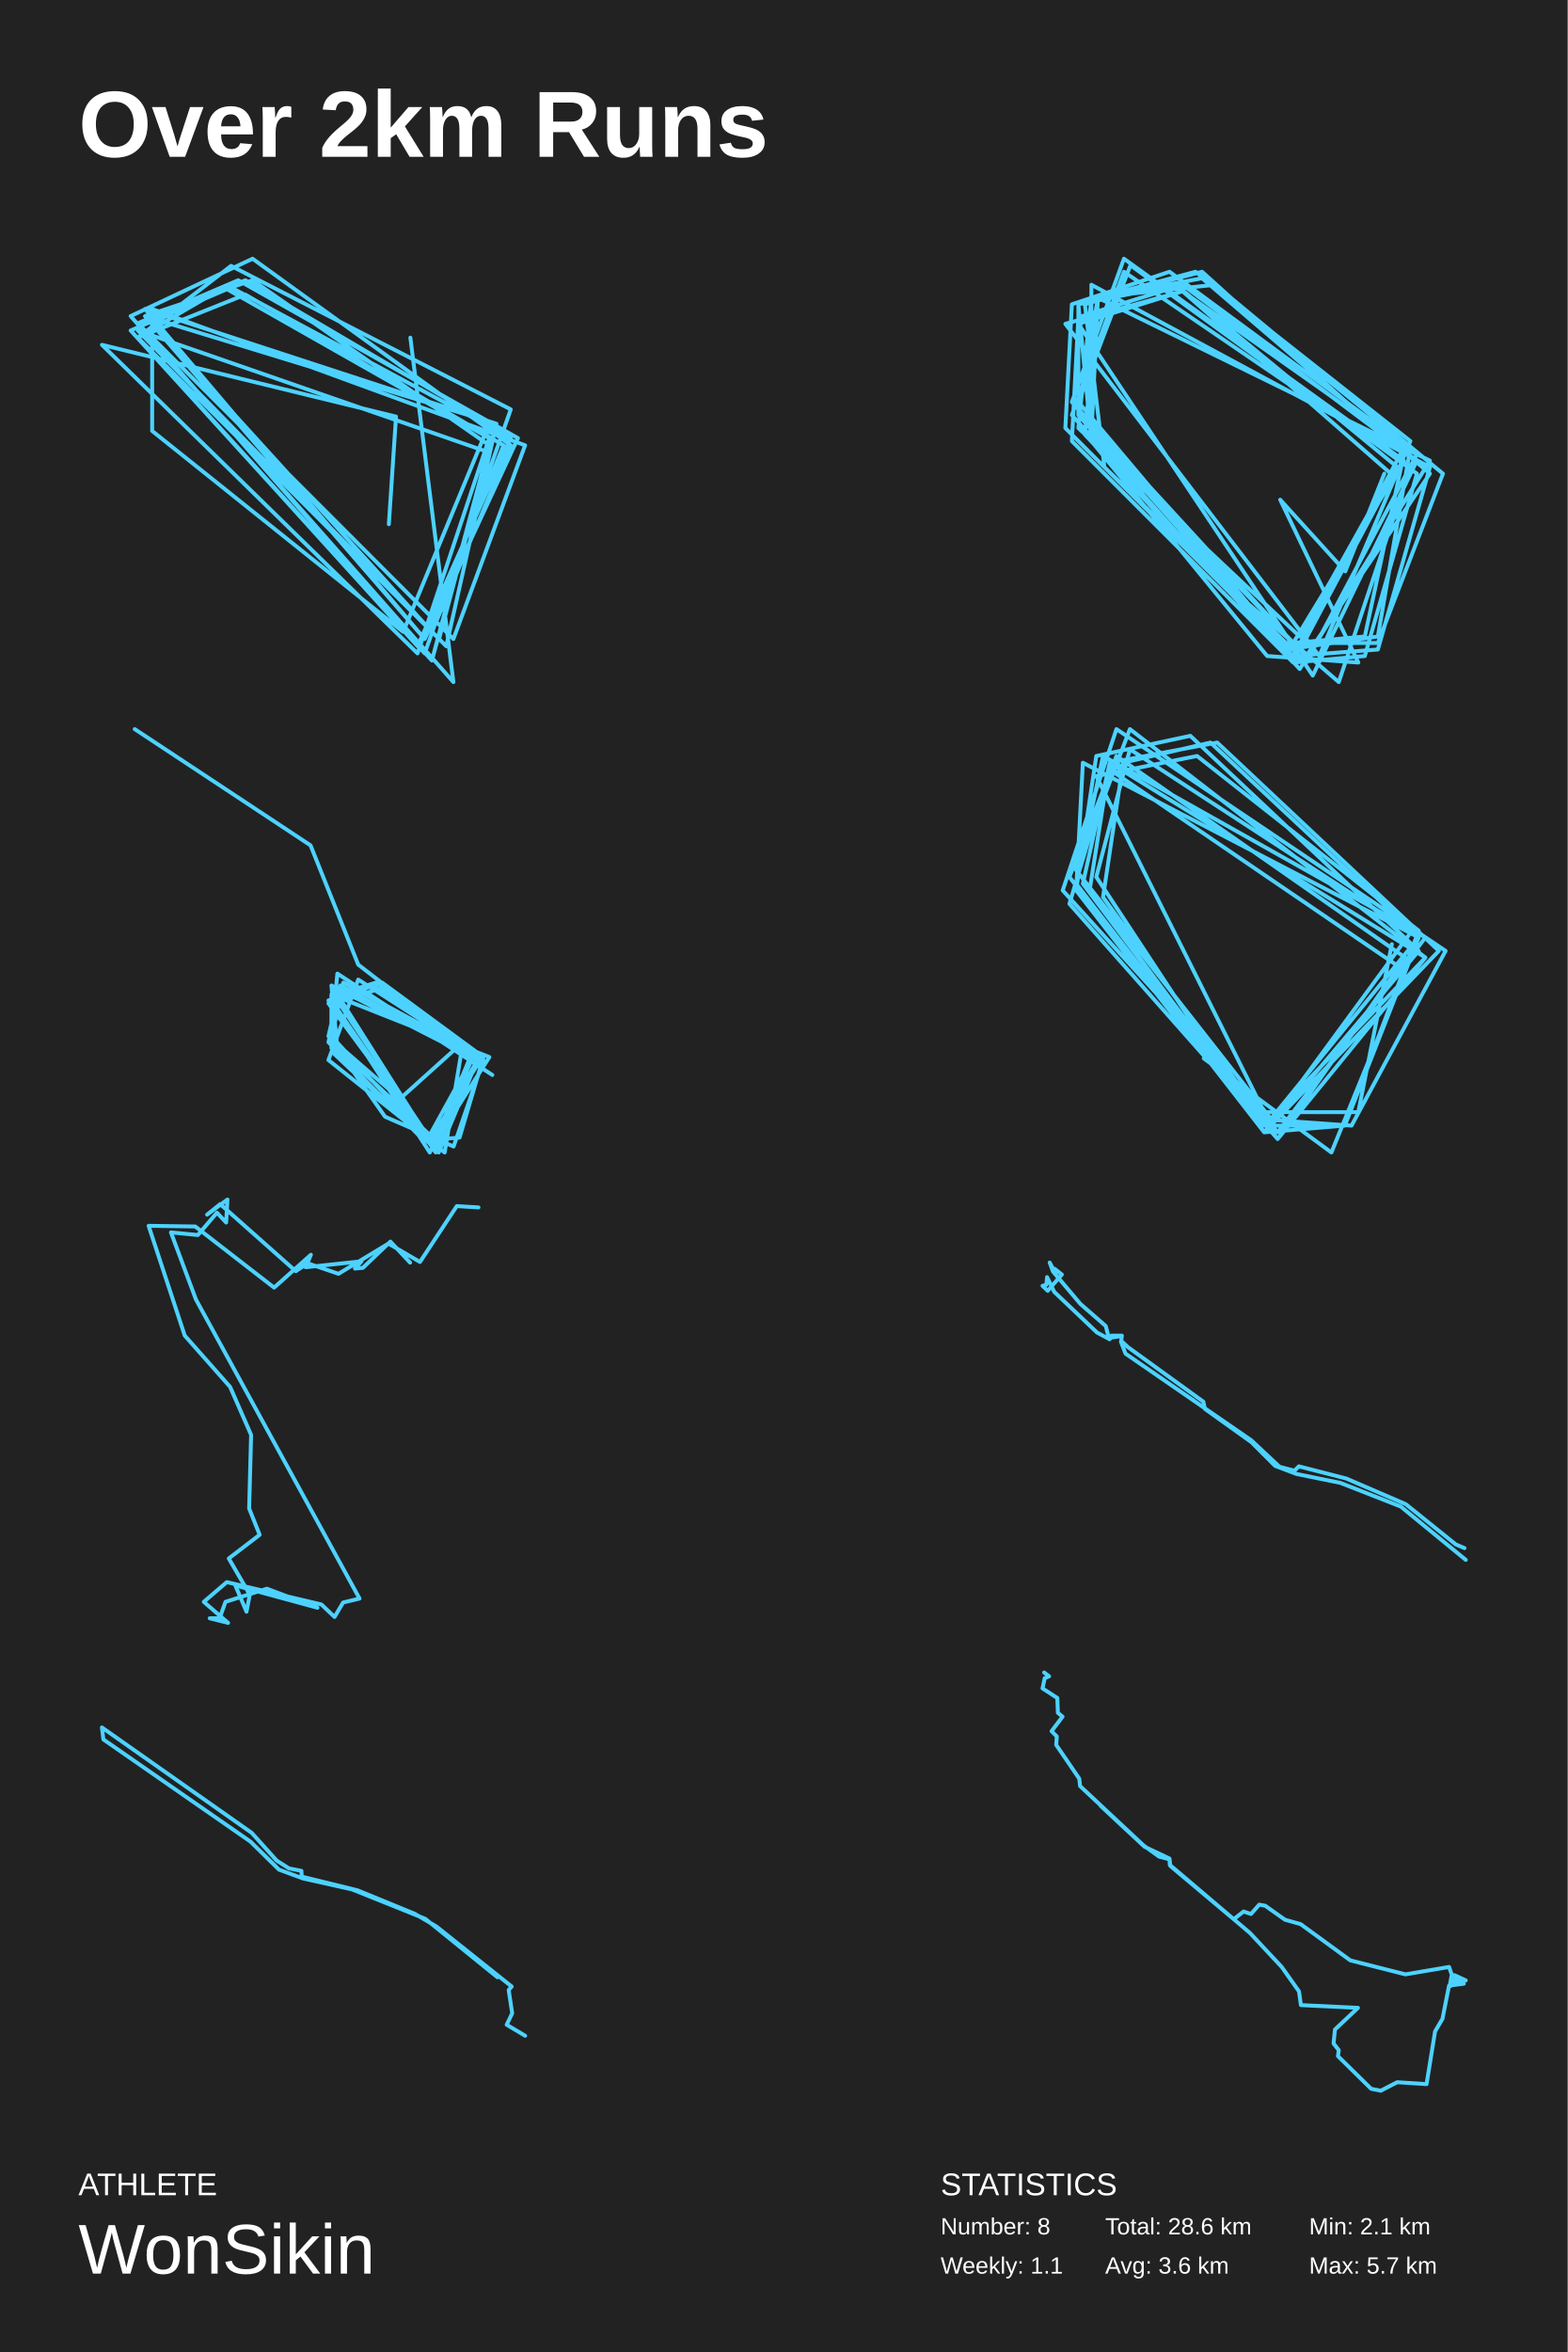
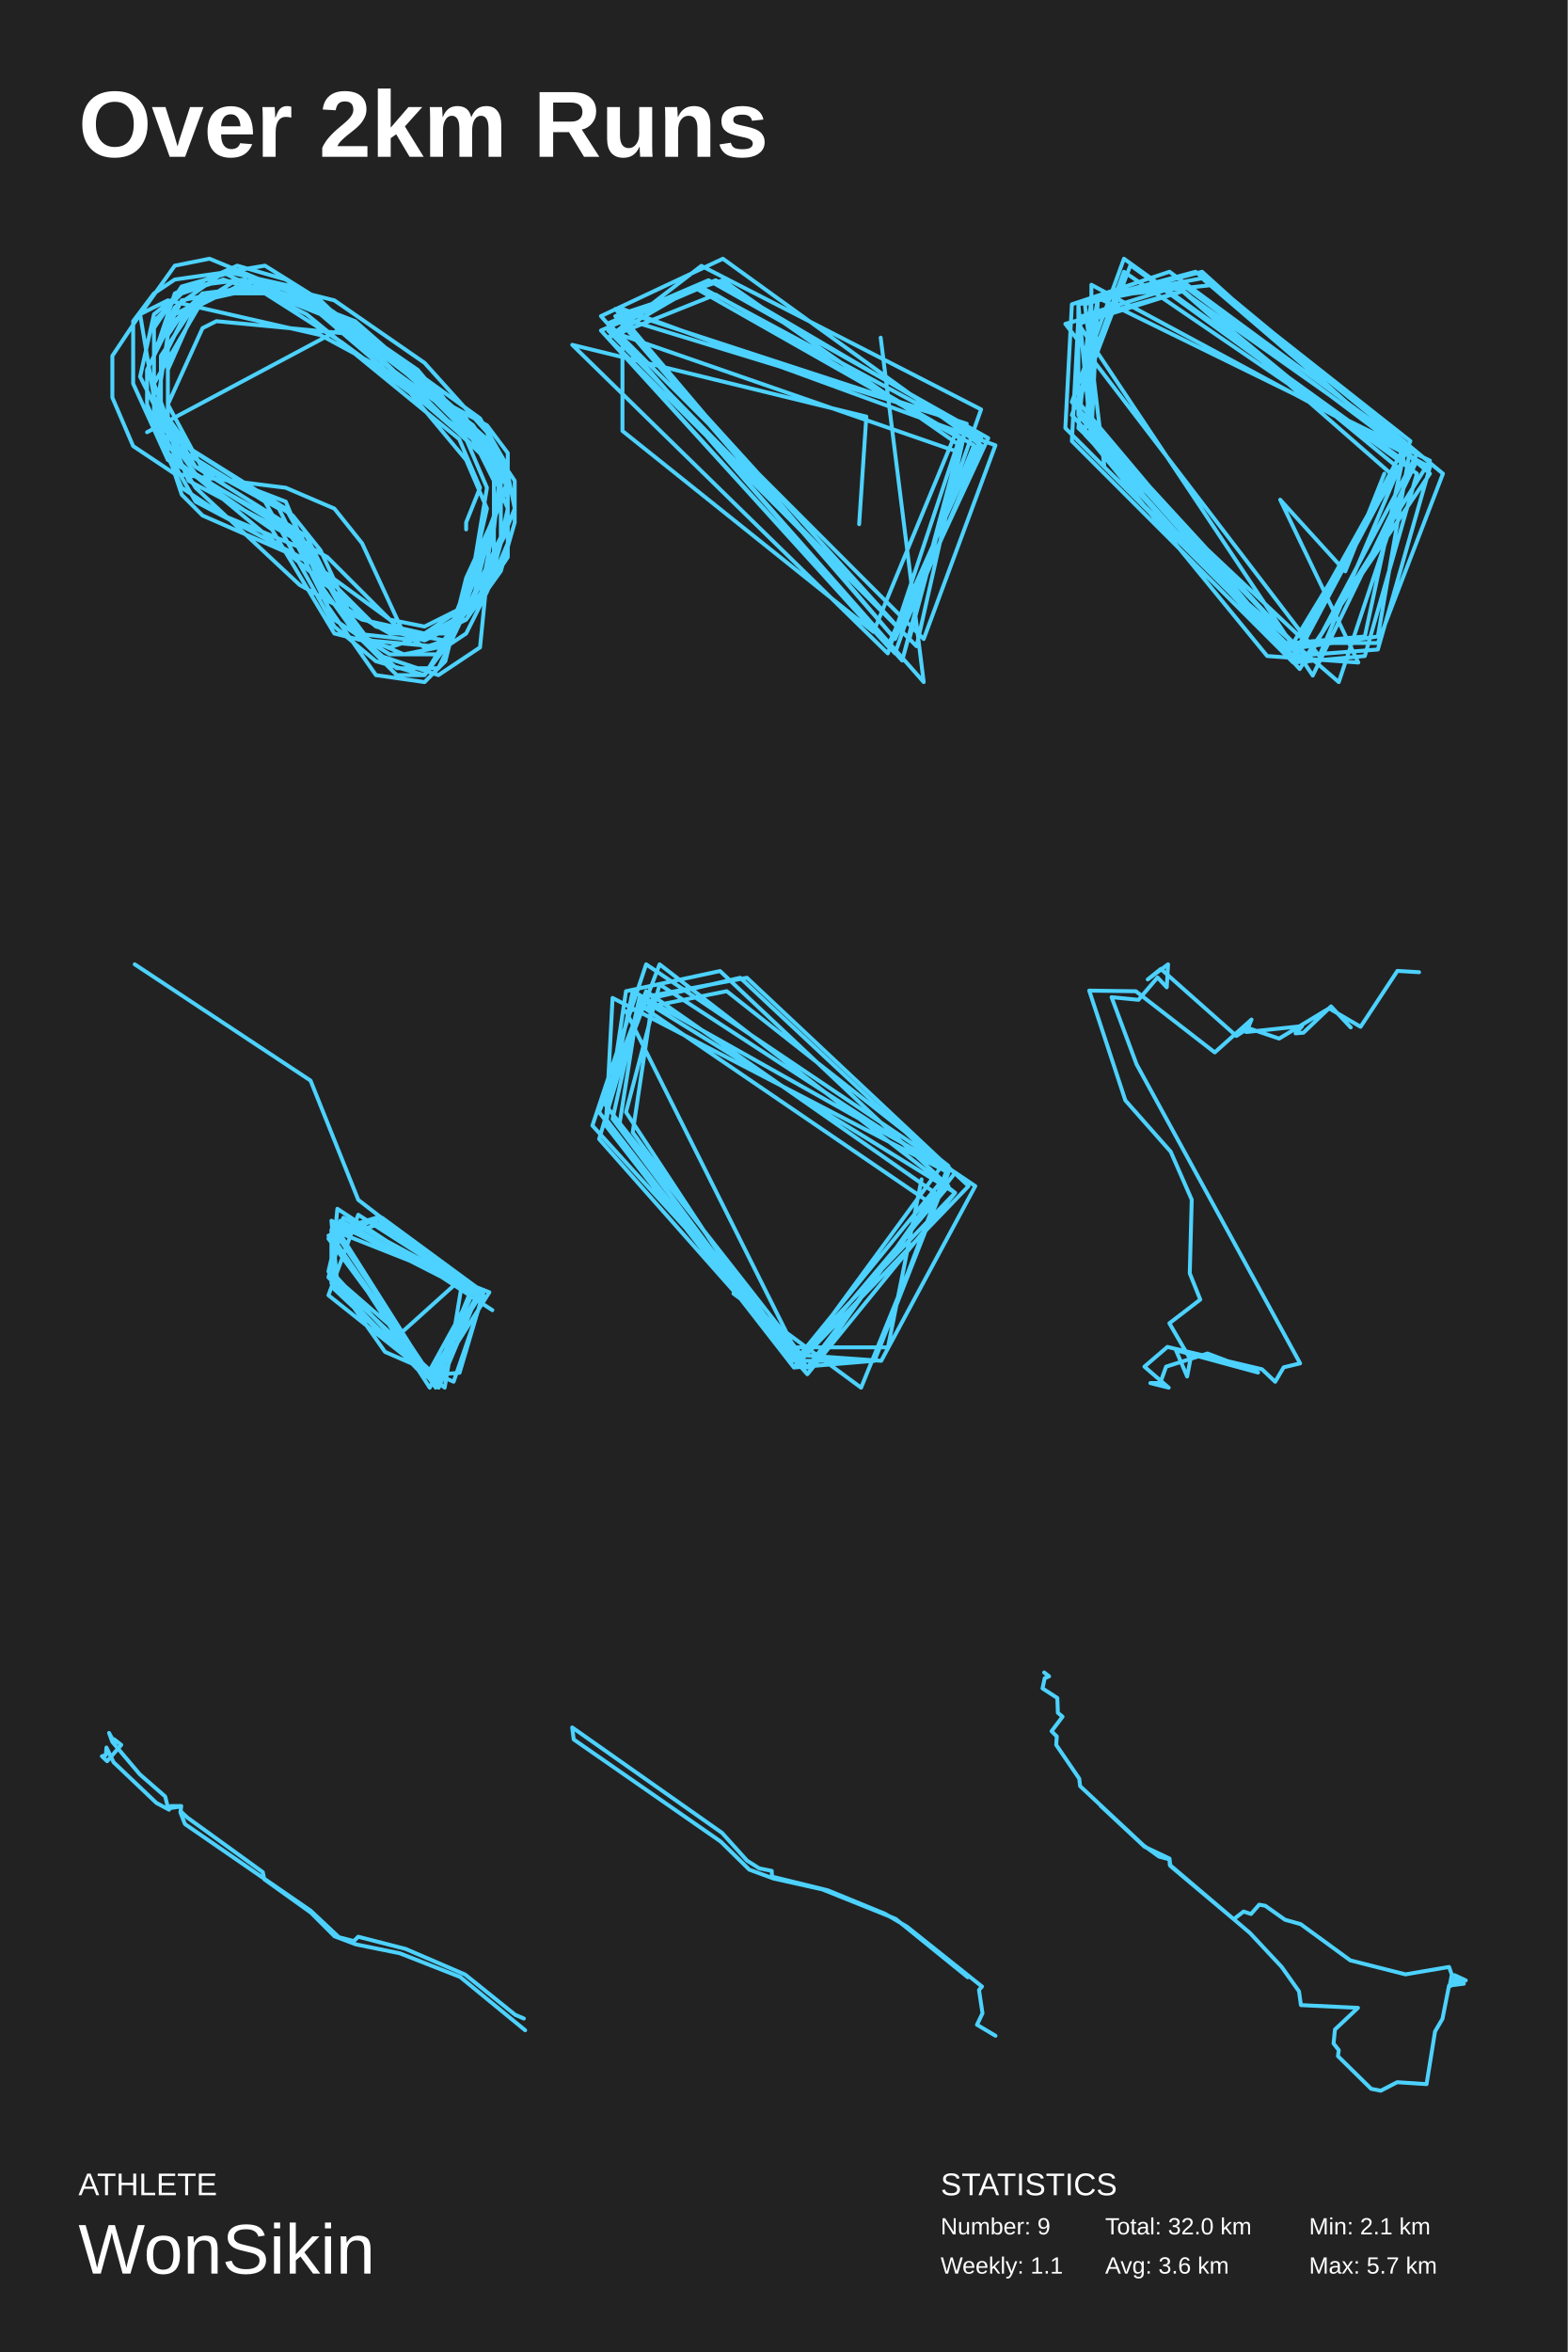
<svg xmlns="http://www.w3.org/2000/svg" baseProfile="full" height="300mm" version="1.1" viewBox="0,0,200,300" width="200mm">
  <defs />
  <rect fill="#222222" height="300" width="200" x="0" y="0" />
  <text fill="#FFFFFF" style="font-size:12px; font-family:Arial; font-weight:bold;" x="10" y="20">Over 2km Runs</text>
  <text fill="#FFFFFF" style="font-size:4px; font-family:Arial" x="10" y="280">ATHLETE</text>
  <text fill="#FFFFFF" style="font-size:9px; font-family:Arial" x="10" y="290">WonSikin</text>
  <text fill="#FFFFFF" style="font-size:4px; font-family:Arial" x="120" y="280">STATISTICS</text>
-   <text fill="#FFFFFF" style="font-size:3px; font-family:Arial" x="120" y="285">Number: 8</text>
+   <text fill="#FFFFFF" style="font-size:3px; font-family:Arial" x="120" y="285">Number: 9</text>
  <text fill="#FFFFFF" style="font-size:3px; font-family:Arial" x="120" y="290">Weekly: 1.1</text>
-   <text fill="#FFFFFF" style="font-size:3px; font-family:Arial" x="141" y="285">Total: 28.6 km</text>
+   <text fill="#FFFFFF" style="font-size:3px; font-family:Arial" x="141" y="285">Total: 32.0 km</text>
  <text fill="#FFFFFF" style="font-size:3px; font-family:Arial" x="141" y="290">Avg: 3.6 km</text>
  <text fill="#FFFFFF" style="font-size:3px; font-family:Arial" x="167" y="285">Min: 2.1 km</text>
  <text fill="#FFFFFF" style="font-size:3px; font-family:Arial" x="167" y="290">Max: 5.7 km</text>
-   <polyline fill="none" points="49.608,66.864 50.523,53.136 13.007,43.983 53.268,83.339 62.418,55.881 28.562,36.661 17.582,43.068 55.098,84.254 62.418,57.712 17.582,42.153 56.928,82.424 63.333,54.051 18.497,40.322 54.183,81.508 64.248,56.797 31.307,37.576 17.582,43.068 53.268,82.424 65.163,55.881 29.477,36.661 16.667,42.153 54.183,83.339 65.163,52.22 29.477,33.915 17.582,43.068 56.013,81.508 63.333,54.051 18.497,39.407 54.183,81.508 66.078,55.881 30.392,35.746 17.582,41.237 57.843,81.508 66.993,56.797 19.412,39.407 19.412,54.966 51.438,80.593 62.418,54.051 31.307,35.746 17.582,41.237 55.098,84.254 62.418,56.797 32.222,35.746 18.497,40.322 55.098,80.593 65.163,56.797 32.222,33.0 16.667,40.322 57.843,87.0 52.353,43.068" stroke="#4dd2ff" stroke-linecap="round" stroke-linejoin="round" stroke-width="0.5" />
+   <polyline fill="none" points="59.47,67.525 59.47,66.639 61.24,62.213 58.585,56.016 39.115,40.082 28.495,34.77 22.3,35.656 19.645,37.426 16.99,40.967 16.99,48.934 21.415,58.672 37.345,67.525 40.885,73.721 41.77,77.262 47.965,86.115 54.16,87.0 56.815,84.344 59.47,73.721 64.78,62.213 64.78,57.787 62.125,54.246 40.885,42.738 21.415,38.311 17.875,40.082 14.335,45.393 14.335,50.705 16.99,56.902 22.3,60.443 36.46,62.213 42.655,64.869 46.195,69.295 51.505,80.803 54.16,82.574 56.815,81.689 60.355,72.836 62.125,62.213 59.47,56.016 40.885,40.082 32.92,36.541 25.84,37.426 20.53,45.393 20.53,54.246 24.955,59.557 36.46,63.984 40.885,74.607 45.31,80.803 51.505,83.459 55.93,82.574 58.585,79.033 63.01,67.525 63.895,59.557 62.125,55.131 54.16,46.279 42.655,38.311 32.035,35.656 24.955,39.197 21.415,47.164 21.415,57.787 24.955,63.984 40.0,71.951 47.965,79.918 54.16,81.689 59.47,79.033 63.895,72.836 65.665,66.639 65.665,61.328 62.125,56.016 46.195,41.852 35.575,37.426 26.725,37.426 24.07,39.197 21.415,44.508 21.415,51.59 27.61,63.098 41.77,71.066 51.505,80.803 56.815,81.689 59.47,76.377 62.125,64.869 59.47,58.672 46.195,42.738 35.575,37.426 27.61,37.426 22.3,40.082 19.645,45.393 19.645,50.705 24.07,61.328 39.115,69.295 45.31,80.803 49.735,83.459 55.93,83.459 60.355,76.377 63.01,65.754 63.01,59.557 59.47,53.361 45.31,40.967 33.805,36.541 25.84,37.426 21.415,41.852 19.645,44.508 19.645,53.361 23.185,59.557 34.69,67.525 42.655,80.803 49.735,82.574 57.7,79.918 59.47,78.148 63.01,71.066 63.01,61.328 61.24,57.787 54.16,50.705 37.345,36.541 29.38,34.77 23.185,36.541 19.645,41.852 19.645,50.705 25.84,59.557 35.575,64.869 42.655,79.033 45.31,80.803 53.275,81.689 59.47,78.148 64.78,67.525 64.78,59.557 61.24,53.361 45.31,41.852 32.035,36.541 27.61,37.426 23.185,38.311 18.76,47.164 18.76,51.59 21.415,57.787 47.965,79.918 54.16,80.803 62.125,75.492 64.78,69.295 64.78,61.328 63.01,58.672 53.275,47.164 39.115,37.426 30.265,35.656 23.185,40.082 21.415,42.738 19.645,54.246 23.185,62.213 28.495,65.754 39.115,70.18 43.54,77.262 49.735,80.803 56.815,80.803 60.355,77.262 63.01,72.836 64.78,64.869 62.125,58.672 40.885,38.311 33.805,33.885 28.495,34.77 22.3,39.197 19.645,45.393 19.645,50.705 22.3,56.902 24.955,60.443 36.46,67.525 47.08,81.689 56.815,82.574 59.47,80.803 62.125,75.492 63.895,69.295 63.895,62.213 62.125,58.672 55.93,49.82 46.195,42.738 27.61,40.967 25.84,41.852 21.415,51.59 21.415,57.787 23.185,63.098 25.84,65.754 40.0,71.951 49.735,79.033 54.16,79.918 61.24,76.377 63.895,62.213 62.125,56.902 47.965,43.623 36.46,35.656 30.265,33.885 22.3,37.426 19.645,45.393 19.645,48.934 22.3,56.016 36.46,64.869 45.31,80.803 50.62,85.23 55.93,85.23 64.78,66.639 64.78,61.328 60.355,56.016 43.54,43.623 33.805,37.426 28.495,35.656 23.185,37.426 19.645,40.967 19.645,51.59 20.53,55.131 24.955,62.213 38.23,74.607 46.195,79.033 54.16,80.803 59.47,79.033 64.78,71.066 64.78,62.213 61.24,56.016 45.31,41.852 33.805,36.541 25.84,38.311 19.645,48.934 22.3,56.016 37.345,65.754 40.885,70.18 46.195,81.689 50.62,86.115 54.16,86.115 56.815,82.574 63.895,63.984 63.895,59.557 60.355,54.246 40.885,39.197 31.15,35.656 24.07,36.541 19.645,40.082 17.875,48.049 22.3,56.902 33.805,63.984 42.655,79.918 47.965,84.344 54.16,86.115 56.815,81.689 64.78,61.328 62.125,56.016 48.85,46.279 41.77,39.197 26.725,33.0 22.3,33.885 17.875,40.082 19.645,50.705 24.955,59.557 39.115,68.41 45.31,80.803 47.965,83.459 55.93,86.115 61.24,82.574 62.125,73.721 65.665,64.869 64.78,60.443 46.195,41.852 45.31,40.967 18.76,55.131" stroke="#4dd2ff" stroke-linecap="round" stroke-linejoin="round" stroke-width="0.5" />
+   <polyline fill="none" points="109.608,66.864 110.523,53.136 73.007,43.983 113.268,83.339 122.418,55.881 88.562,36.661 77.582,43.068 115.098,84.254 122.418,57.712 77.582,42.153 116.928,82.424 123.333,54.051 78.497,40.322 114.183,81.508 124.248,56.797 91.307,37.576 77.582,43.068 113.268,82.424 125.163,55.881 89.477,36.661 76.667,42.153 114.183,83.339 125.163,52.22 89.477,33.915 77.582,43.068 116.013,81.508 123.333,54.051 78.497,39.407 114.183,81.508 126.078,55.881 90.392,35.746 77.582,41.237 117.843,81.508 126.993,56.797 79.412,39.407 79.412,54.966 111.438,80.593 122.418,54.051 91.307,35.746 77.582,41.237 115.098,84.254 122.418,56.797 92.222,35.746 78.497,40.322 115.098,80.593 125.163,56.797 92.222,33.0 76.667,40.322 117.843,87.0 112.353,43.068" stroke="#4dd2ff" stroke-linecap="round" stroke-linejoin="round" stroke-width="0.5" />
  <polyline fill="none" points="152.525,71.215 170.797,87.0 179.933,59.585 143.389,34.662 136.745,52.938 164.983,84.508 174.119,83.677 180.764,60.415 144.219,33.831 137.575,51.277 164.153,82.846 175.781,81.185 179.933,57.092 152.525,34.662 140.067,37.985 139.236,55.431 166.644,83.677 182.425,60.415 153.356,35.492 140.067,37.985 137.575,52.938 164.983,82.015 179.103,58.754 143.389,33.0 136.745,51.277 164.983,82.015 174.119,81.185 179.103,57.923 153.356,34.662 137.575,38.815 137.575,52.938 163.322,82.015 175.781,82.015 184.086,60.415 155.017,36.323 139.236,37.985 137.575,54.6 165.814,81.185 177.442,60.415 150.864,37.154 135.914,41.308 168.306,83.677 179.933,56.262 152.525,34.662 138.406,38.815 140.897,59.585 166.644,84.508 180.764,57.923 149.203,34.662 136.745,38.815 135.914,54.6 164.983,83.677 179.103,57.092 150.864,37.154 137.575,41.308 167.475,86.169 180.764,58.754 150.864,36.323 137.575,40.477 136.745,56.262 164.983,84.508 178.272,59.585 150.033,36.323 137.575,38.815 139.236,56.262 165.814,85.338 182.425,58.754 140.067,37.985 138.406,55.431 164.983,83.677 175.781,82.846 182.425,59.585 139.236,36.323 139.236,56.262 161.661,83.677 173.289,84.508 163.322,63.738 171.628,72.877 176.611,60.415" stroke="#4dd2ff" stroke-linecap="round" stroke-linejoin="round" stroke-width="0.5" />
-   <polyline fill="none" points="62.811,137.113 43.041,124.183 42.281,132.169 54.827,145.859 60.91,135.211 42.281,125.704 43.041,133.69 55.587,145.479 60.15,134.451 48.744,126.085 43.041,127.606 55.207,145.859 60.53,134.451 47.604,125.704 41.901,127.606 55.207,145.859 60.53,134.07 47.984,125.324 43.041,126.845 54.827,145.479 61.29,135.211 47.604,125.704 42.281,127.606 54.827,147.0 61.29,134.451 42.661,126.085 42.661,134.451 55.207,146.239 62.431,134.831 42.281,126.845 42.281,133.69 54.447,145.479 60.53,134.451 43.802,125.324 42.281,132.549 51.025,140.155 58.629,133.31 43.802,125.324 41.901,132.93 54.067,145.479 58.629,145.099 61.67,134.831 48.744,125.324 42.281,127.606 55.587,147.0 60.15,134.451 47.223,125.704 41.901,127.986 55.968,147.0 60.91,135.211 43.422,125.704 41.901,132.169 49.124,142.437 57.869,146.239 61.67,135.211 45.703,124.944 41.901,135.211 56.728,147.0 59.009,133.31 45.703,123.042 39.62,107.831 17.189,93.0" stroke="#4dd2ff" stroke-linecap="round" stroke-linejoin="round" stroke-width="0.5" />
-   <polyline fill="none" points="153.573,135 169.855,147.0 179.281,123.857 141.576,98.143 136.435,115.286 162.999,145.286 179.281,122.143 142.433,96.429 136.435,111.857 161.285,144.429 180.138,118.714 154.43,94.714 143.29,97.286 140.719,114.429 162.999,145.286 181.851,122.143 141.576,97.286 139.005,113.571 161.285,143.571 171.568,143.571 180.995,119.571 144.147,95.571 139.862,111.857 161.285,144.429 183.565,121.286 155.287,94.714 141.576,97.286 138.149,112.714 161.285,143.571 181.851,122.143 144.147,93.0 137.292,111 162.142,142.714 180.995,119.571 138.149,97.286 137.292,113.571 161.285,144.429 171.568,143.571 180.995,118.714 152.716,96.429 139.862,99 162.142,143.571 180.995,121.286 151.859,93.857 139.862,96.429 137.292,113.571 162.999,144.429 181.851,119.571 140.719,96.429 137.292,112.714 160.428,142.714 172.425,143.571 184.422,121.286 142.433,93.0 135.578,113.571 161.285,141.857 173.282,141.857 177.567,120.429" stroke="#4dd2ff" stroke-linecap="round" stroke-linejoin="round" stroke-width="0.5" />
-   <polyline fill="none" points="52.323,161.05 49.808,158.366 46.287,161.721 45.281,161.804 46.12,160.882 38.994,161.637 39.665,160.043 34.97,164.236 24.911,156.438 18.959,156.354 23.569,170.357 29.354,176.898 32.036,183.019 31.785,192.41 33.126,195.764 29.186,198.783 31.869,203.394 31.449,205.575 30.024,202.221 40.503,205.071 34.048,202.64 28.767,204.317 28.012,206.413 26.755,206.413 29.102,207.0 26.001,204.317 28.935,201.801 41.006,204.652 42.683,206.245 43.772,204.401 45.868,203.898 24.995,165.745 21.809,157.193 25.246,157.528 27.677,154.677 28.851,155.935 29.018,153.0 26.42,154.929 28.096,153.587 37.737,162.14 39.246,161.134 43.186,162.475 49.557,158.618 53.58,160.966 58.275,153.839 61.041,154.006" stroke="#4dd2ff" stroke-linecap="round" stroke-linejoin="round" stroke-width="0.5" />
-   <polyline fill="none" points="186.834,197.464 185.724,196.992 179.345,191.86 171.746,188.586 165.7,187.033 165.145,187.588 163.231,187.088 159.626,183.704 143.595,172.662 143.012,171.164 143.123,170.36 141.792,170.36 141.57,170.831 139.961,169.971 134.498,164.783 133.582,162.897 133.499,163.868 133.0,164.007 133.666,164.645 135.468,162.564 134.553,161.843 134.581,162.259 133.915,161.038 134.331,162.176 137.826,166.309 141.071,169.139 141.459,170.665 143.068,170.415 143.068,171.053 143.9,171.83 153.524,178.793 153.718,179.709 159.653,183.953 162.676,186.977 165.394,188.004 170.997,189.141 178.707,192.165 187.0,198.962" stroke="#4dd2ff" stroke-linecap="round" stroke-linejoin="round" stroke-width="0.5" />
-   <polyline fill="none" points="67.0,259.662 64.642,258.26 65.343,256.794 64.897,253.83 65.28,253.384 55.69,245.736 52.919,244.111 45.623,241.115 38.487,239.363 38.455,238.63 36.862,238.311 35.301,237.323 32.115,233.786 13.0,220.338 13.191,221.868 31.956,234.901 35.588,238.47 38.71,239.618 44.89,240.988 54.257,244.748 63.464,252.205" stroke="#4dd2ff" stroke-linecap="round" stroke-linejoin="round" stroke-width="0.5" />
+   <polyline fill="none" points="62.811,167.113 43.041,154.183 42.281,162.169 54.827,175.859 60.91,165.211 42.281,155.704 43.041,163.69 55.587,175.479 60.15,164.451 48.744,156.085 43.041,157.606 55.207,175.859 60.53,164.451 47.604,155.704 41.901,157.606 55.207,175.859 60.53,164.07 47.984,155.324 43.041,156.845 54.827,175.479 61.29,165.211 47.604,155.704 42.281,157.606 54.827,177.0 61.29,164.451 42.661,156.085 42.661,164.451 55.207,176.239 62.431,164.831 42.281,156.845 42.281,163.69 54.447,175.479 60.53,164.451 43.802,155.324 42.281,162.549 51.025,170.155 58.629,163.31 43.802,155.324 41.901,162.93 54.067,175.479 58.629,175.099 61.67,164.831 48.744,155.324 42.281,157.606 55.587,177.0 60.15,164.451 47.223,155.704 41.901,157.986 55.968,177.0 60.91,165.211 43.422,155.704 41.901,162.169 49.124,172.437 57.869,176.239 61.67,165.211 45.703,154.944 41.901,165.211 56.728,177.0 59.009,163.31 45.703,153.042 39.62,137.831 17.189,123.0" stroke="#4dd2ff" stroke-linecap="round" stroke-linejoin="round" stroke-width="0.5" />
+   <polyline fill="none" points="93.573,165 109.855,177.0 119.281,153.857 81.576,128.143 76.435,145.286 102.999,175.286 119.281,152.143 82.433,126.429 76.435,141.857 101.285,174.429 120.138,148.714 94.43,124.714 83.29,127.286 80.719,144.429 102.999,175.286 121.851,152.143 81.576,127.286 79.005,143.571 101.285,173.571 111.568,173.571 120.995,149.571 84.147,125.571 79.862,141.857 101.285,174.429 123.565,151.286 95.287,124.714 81.576,127.286 78.149,142.714 101.285,173.571 121.851,152.143 84.147,123.0 77.292,141 102.142,172.714 120.995,149.571 78.149,127.286 77.292,143.571 101.285,174.429 111.568,173.571 120.995,148.714 92.716,126.429 79.862,129 102.142,173.571 120.995,151.286 91.859,123.857 79.862,126.429 77.292,143.571 102.999,174.429 121.851,149.571 80.719,126.429 77.292,142.714 100.428,172.714 112.425,173.571 124.422,151.286 82.433,123.0 75.578,143.571 101.285,171.857 113.282,171.857 117.567,150.429" stroke="#4dd2ff" stroke-linecap="round" stroke-linejoin="round" stroke-width="0.5" />
+   <polyline fill="none" points="172.323,131.05 169.808,128.366 166.287,131.721 165.281,131.804 166.12,130.882 158.994,131.637 159.665,130.043 154.97,134.236 144.911,126.438 138.959,126.354 143.569,140.357 149.354,146.898 152.036,153.019 151.785,162.41 153.126,165.764 149.186,168.783 151.869,173.394 151.449,175.575 150.024,172.221 160.503,175.071 154.048,172.64 148.767,174.317 148.012,176.413 146.755,176.413 149.102,177.0 146.001,174.317 148.935,171.801 161.006,174.652 162.683,176.245 163.772,174.401 165.868,173.898 144.995,135.745 141.809,127.193 145.246,127.528 147.677,124.677 148.851,125.935 149.018,123.0 146.42,124.929 148.096,123.587 157.737,132.14 159.246,131.134 163.186,132.475 169.557,128.618 173.58,130.966 178.275,123.839 181.041,124.006" stroke="#4dd2ff" stroke-linecap="round" stroke-linejoin="round" stroke-width="0.5" />
+   <polyline fill="none" points="66.834,257.464 65.724,256.992 59.345,251.86 51.746,248.586 45.7,247.033 45.145,247.588 43.231,247.088 39.626,243.704 23.595,232.662 23.012,231.164 23.123,230.36 21.792,230.36 21.57,230.831 19.961,229.971 14.498,224.783 13.582,222.897 13.499,223.868 13.0,224.007 13.666,224.645 15.468,222.564 14.553,221.843 14.581,222.259 13.915,221.038 14.331,222.176 17.826,226.309 21.071,229.139 21.459,230.665 23.068,230.415 23.068,231.053 23.9,231.83 33.524,238.793 33.718,239.709 39.653,243.953 42.676,246.977 45.394,248.004 50.997,249.141 58.707,252.165 67.0,258.962" stroke="#4dd2ff" stroke-linecap="round" stroke-linejoin="round" stroke-width="0.5" />
+   <polyline fill="none" points="127.0,259.662 124.642,258.26 125.343,256.794 124.897,253.83 125.28,253.384 115.69,245.736 112.919,244.111 105.623,241.115 98.487,239.363 98.455,238.63 96.862,238.311 95.301,237.323 92.115,233.786 73.0,220.338 73.191,221.868 91.956,234.901 95.588,238.47 98.71,239.618 104.89,240.988 114.257,244.748 123.464,252.205" stroke="#4dd2ff" stroke-linecap="round" stroke-linejoin="round" stroke-width="0.5" />
  <polyline fill="none" points="140.419,230.338 146.019,235.554 149.203,237.06 149.308,238.005 157.393,244.796 158.653,243.816 159.598,244.131 160.647,242.941 161.417,243.081 163.937,244.866 165.932,245.426 172.266,250.047 179.301,251.832 184.865,250.887 185.215,251.867 184.935,253.372 185.74,252.952 185.355,252.602 187.0,252.602 185.565,251.937 185.845,252.847 185.425,252.777 186.755,253.022 184.865,253.267 184.025,257.503 183.08,259.113 181.995,265.834 178.251,265.589 176.151,266.674 174.926,266.429 170.692,262.264 170.797,261.494 170.132,260.653 170.307,258.868 173.246,256.103 165.967,255.753 165.722,254.002 163.517,250.887 159.458,246.546 149.238,237.865 149.203,237.165 147.874,236.815 145.879,235.379 137.795,227.818 137.69,226.873 134.75,222.567 134.82,221.482 134.155,220.817 135.555,218.962 134.96,218.471 134.89,216.581 133.0,215.356 133.28,214.061 133.84,213.816 133.21,213.326" stroke="#4dd2ff" stroke-linecap="round" stroke-linejoin="round" stroke-width="0.5" />
</svg>
